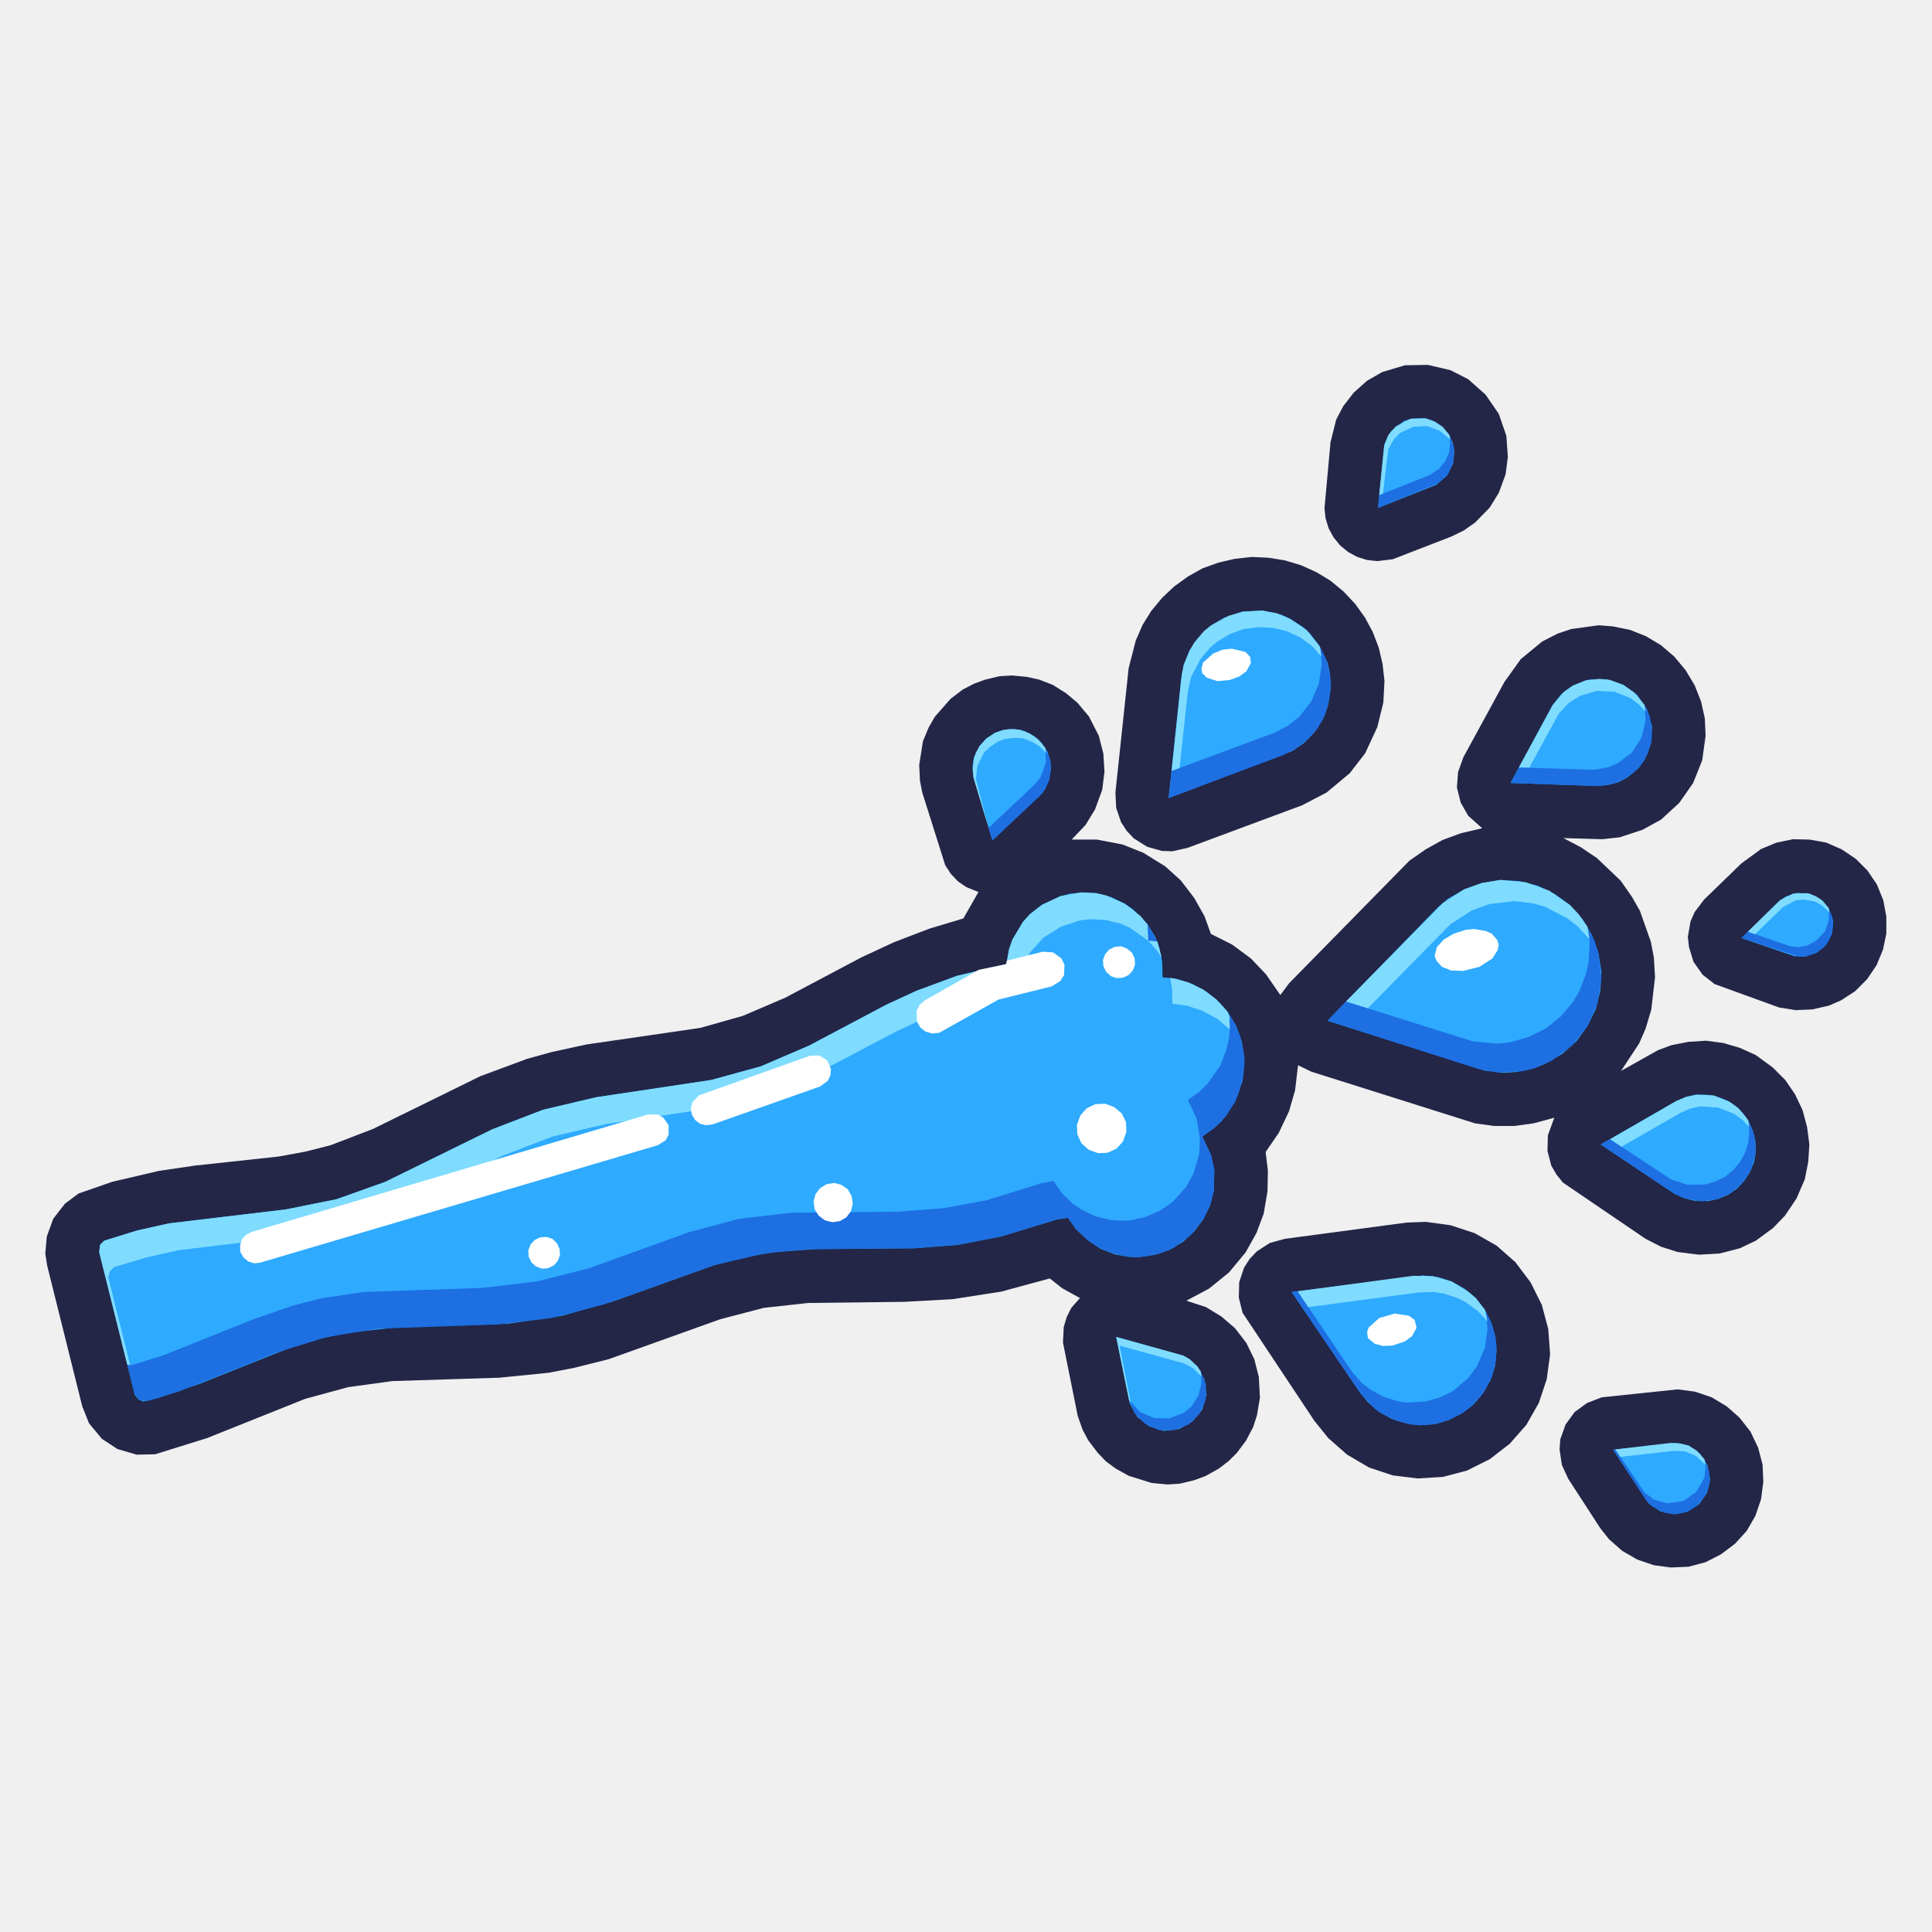
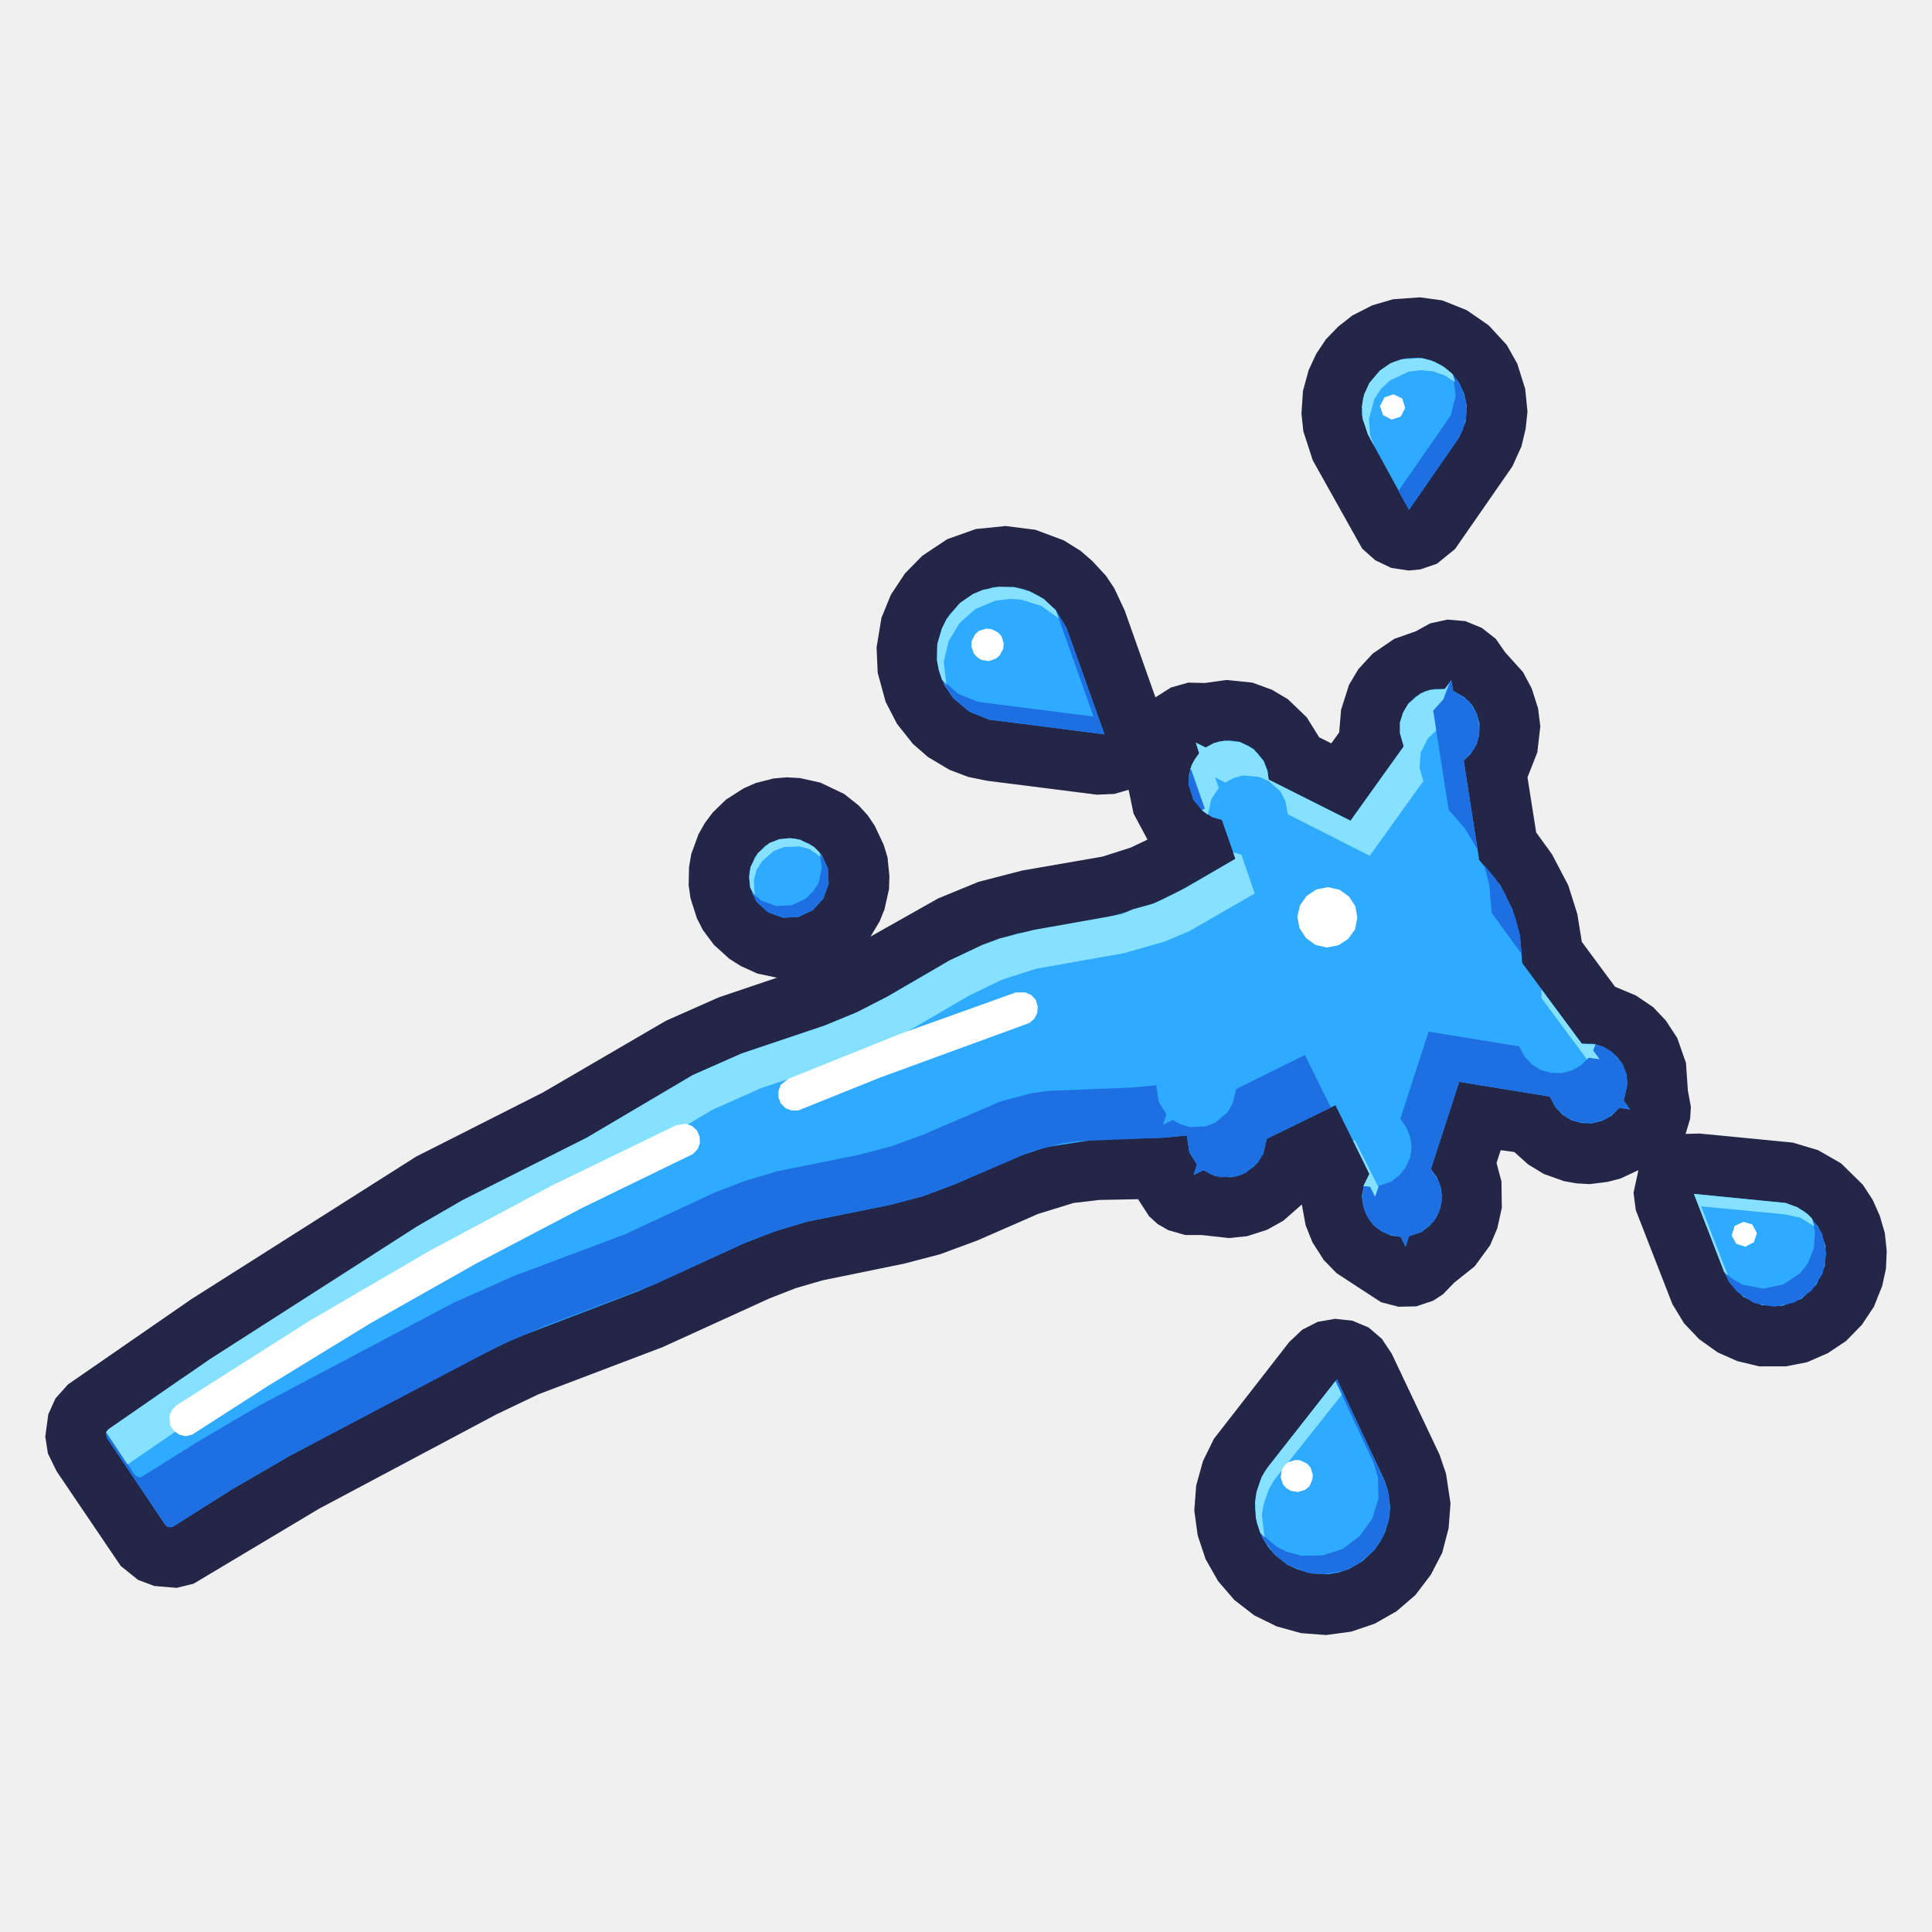
<svg xmlns="http://www.w3.org/2000/svg" viewBox="0 0 512 512">
-   <path id="outline" d="M466.7,225.0 L461.5,228.8 L451.6,238.4 L449.1,241.7 L448.0,244.2 L447.3,248.3 L447.6,251.0 L448.8,254.9 L451.2,258.3 L454.4,260.8 L471.5,267.0 L475.9,267.7 L480.3,267.5 L484.7,266.5 L487.9,265.1 L491.6,262.7 L494.8,259.5 L497.3,255.8 L499.0,251.7 L499.9,247.4 L499.9,242.9 L499.1,238.6 L497.4,234.4 L494.9,230.7 L491.8,227.6 L488.1,225.1 L484.0,223.3 L479.6,222.5 L475.2,222.4 L470.8,223.3 Z M255.3,243.4 L246.3,246.1 L236.9,249.7 L228.3,253.7 L208.1,264.4 L196.9,269.2 L185.6,272.4 L155.4,276.8 L146.2,278.8 L139.7,280.6 L127.3,285.2 L98.8,299.2 L87.6,303.5 L80.9,305.2 L73.8,306.5 L51.6,308.9 L42.1,310.3 L29.7,313.2 L20.8,316.3 L17.2,319.0 L14.1,323.0 L12.4,327.7 L12.0,332.2 L12.5,335.4 L21.8,372.7 L23.6,377.2 L27.0,381.3 L31.1,384.0 L36.2,385.5 L41.1,385.4 L54.9,381.1 L80.9,370.7 L92.3,367.6 L104.0,366.0 L132.4,365.1 L145.4,363.8 L152.1,362.5 L161.3,360.2 L190.9,349.6 L202.4,346.6 L214.2,345.3 L239.7,345.0 L252.4,344.3 L265.3,342.3 L278.2,338.8 L281.5,341.4 L286.2,344.0 L283.9,346.6 L282.7,349.0 L281.9,351.7 L281.7,355.8 L285.6,375.2 L286.9,378.9 L288.4,381.7 L290.9,385.0 L293.1,387.3 L295.7,389.2 L299.1,391.1 L305.2,393.0 L309.4,393.4 L312.6,393.2 L316.4,392.3 L319.4,391.2 L323.0,389.2 L325.6,387.2 L327.8,385.0 L330.2,381.8 L332.1,378.2 L333.1,375.1 L333.9,370.4 L333.6,364.9 L332.4,360.2 L330.3,355.9 L327.3,352.0 L323.7,348.9 L319.6,346.4 L314.4,344.7 L320.4,341.5 L325.7,337.2 L330.1,331.9 L333.0,326.7 L334.9,321.6 L335.9,315.7 L336.0,310.2 L335.4,305.3 L338.9,300.2 L341.6,294.5 L343.2,289.0 L344.0,282.3 L347.5,284.0 L390.9,297.7 L396.0,298.4 L401.2,298.4 L406.4,297.7 L411.9,296.2 L410.2,300.9 L410.1,305.0 L411.1,308.9 L412.5,311.3 L414.2,313.4 L436.1,328.3 L440.2,330.4 L444.6,331.8 L450.2,332.5 L455.7,332.2 L461.1,330.8 L465.3,328.8 L469.8,325.5 L473.0,322.2 L476.1,317.6 L478.3,312.5 L479.2,307.9 L479.5,303.3 L478.9,298.7 L477.7,294.2 L475.7,290.0 L473.1,286.2 L469.8,282.9 L465.3,279.6 L461.1,277.7 L456.7,276.4 L452.1,275.8 L447.4,276.1 L442.9,277.0 L439.4,278.3 L429.6,283.8 L434.4,276.5 L436.1,272.6 L437.6,267.6 L438.6,259.0 L438.3,253.8 L437.5,249.6 L434.6,241.4 L432.5,237.7 L429.5,233.4 L423.2,227.4 L418.9,224.5 L414.3,222.1 L424.6,222.4 L429.2,221.9 L435.3,219.9 L440.2,217.2 L445.0,212.8 L448.7,207.5 L451.1,201.5 L452.0,195.0 L451.8,190.4 L450.8,185.9 L449.1,181.6 L446.7,177.6 L443.7,174.0 L440.2,171.0 L436.2,168.6 L431.9,166.9 L427.4,166.0 L423.7,165.7 L416.4,166.7 L412.8,167.9 L408.7,170.0 L403.0,174.7 L398.7,180.7 L387.8,200.7 L386.4,204.6 L386.1,208.7 L387.1,212.7 L389.1,216.2 L392.8,219.5 L387.2,220.8 L382.3,222.6 L377.8,225.1 L373.5,228.1 L341.6,260.6 L339.3,263.7 L335.5,258.2 L331.5,254.0 L326.5,250.3 L320.9,247.5 L319.2,242.8 L316.5,238.0 L312.9,233.3 L308.8,229.6 L303.0,226.0 L297.5,223.8 L290.7,222.5 L284.0,222.5 L287.7,218.6 L290.2,214.5 L292.1,209.3 L292.7,204.5 L292.4,199.7 L291.2,195.0 L288.6,189.9 L285.5,186.2 L282.5,183.7 L279.0,181.5 L275.4,180.1 L272.2,179.4 L268.1,179.0 L264.9,179.2 L261.1,180.1 L258.1,181.2 L255.2,182.7 L251.9,185.2 L247.7,190.0 L246.1,192.8 L244.6,196.4 L243.6,202.7 L243.8,206.9 L244.4,210.0 L250.5,229.3 L252.0,231.6 L253.9,233.6 L256.1,235.1 L259.3,236.4 Z M426.4,407.9 L429.9,411.0 L433.9,413.3 L438.3,414.8 L442.8,415.4 L447.5,415.2 L452.0,414.0 L456.1,411.9 L459.8,409.1 L462.9,405.7 L465.2,401.7 L466.7,397.3 L467.3,392.7 L467.1,388.1 L465.9,383.6 L463.9,379.4 L461.0,375.7 L457.6,372.7 L453.6,370.3 L449.2,368.8 L444.6,368.2 L424.5,370.3 L420.6,371.8 L417.3,374.2 L414.9,377.5 L413.5,381.4 L413.3,384.1 L413.9,388.2 L415.6,391.9 L424.1,405.0 Z M352.0,381.1 L357.0,385.5 L362.8,388.9 L369.1,391.0 L375.7,391.8 L382.4,391.4 L388.8,389.7 L394.8,386.7 L400.1,382.6 L404.5,377.6 L407.8,371.8 L409.9,365.5 L410.8,358.9 L410.3,352.2 L408.6,345.8 L405.6,339.8 L401.6,334.5 L396.6,330.1 L390.8,326.8 L384.4,324.7 L377.8,323.8 L372.7,324.0 L340.5,328.3 L336.5,329.4 L333.1,331.6 L331.2,333.6 L329.7,335.9 L328.4,339.8 L328.3,343.9 L329.3,347.9 L348.3,376.5 Z M366.3,98.6 L362.3,100.9 L358.8,104.0 L356.0,107.6 L354.1,111.2 L352.6,117.2 L351.0,134.7 L351.3,137.4 L352.1,140.0 L353.4,142.4 L355.2,144.6 L357.3,146.3 L359.7,147.6 L362.3,148.4 L365.0,148.7 L369.1,148.2 L384.6,142.2 L387.9,140.6 L390.9,138.5 L394.8,134.5 L397.2,130.6 L399.0,125.7 L399.6,121.1 L399.2,115.5 L397.2,109.7 L393.7,104.6 L389.1,100.5 L384.4,98.1 L378.4,96.7 L372.3,96.8 Z M318.7,150.6 L314.8,152.8 L311.2,155.4 L308.0,158.4 L305.1,161.9 L302.8,165.6 L301.0,169.7 L299.1,177.1 L295.6,210.0 L295.8,214.1 L297.1,217.9 L298.6,220.2 L300.5,222.2 L304.0,224.4 L307.9,225.5 L310.7,225.6 L314.7,224.7 L345.1,213.4 L351.6,210.0 L357.7,204.9 L361.8,199.6 L365.0,192.7 L366.6,186.2 L366.9,180.5 L366.4,176.0 L365.4,171.7 L363.8,167.5 L361.7,163.6 L359.1,160.0 L356.1,156.8 L352.6,153.9 L348.8,151.6 L344.8,149.8 L340.5,148.5 L336.1,147.8 L331.7,147.6 L327.2,148.1 L322.9,149.1 Z" fill="#232647" fill-rule="evenodd" />
-   <path id="base" d="M372.0,111.6 L368.6,114.3 L366.9,117.6 L365.2,134.6 L380.6,128.5 L383.4,126.1 L385.1,122.8 L385.4,119.7 L385.0,117.3 L384.0,115.1 L381.9,112.8 L379.8,111.5 L377.4,110.8 L374.3,110.9 Z M324.4,163.7 L321.0,165.7 L317.3,169.3 L315.2,172.5 L313.7,176.2 L313.0,180.0 L309.7,211.5 L342.5,199.0 L345.7,196.8 L348.4,194.0 L350.5,190.7 L351.9,187.1 L352.7,182.0 L352.4,178.1 L351.8,175.6 L349.5,170.9 L347.1,167.8 L345.2,166.1 L341.9,164.0 L339.6,162.9 L334.5,161.8 L329.3,162.1 Z M263.7,194.2 L261.4,195.7 L259.6,197.7 L258.1,200.7 L257.7,203.4 L258.0,206.1 L263.0,222.7 L276.3,210.1 L277.9,207.1 L278.5,203.8 L278.4,201.8 L277.6,199.2 L276.1,196.9 L274.1,195.1 L271.7,193.8 L269.0,193.2 L266.3,193.4 Z M304.1,244.9 L300.3,241.0 L298.1,239.5 L294.4,237.7 L290.5,236.7 L287.7,236.5 L283.7,236.8 L281.0,237.5 L276.1,239.8 L272.9,242.3 L271.1,244.3 L268.3,249.0 L267.4,251.6 L266.7,255.5 L253.6,258.6 L242.8,262.6 L234.8,266.3 L214.4,277.1 L201.6,282.6 L188.5,286.2 L157.9,290.8 L143.9,294.1 L130.4,299.3 L102.1,313.2 L89.2,317.8 L75.8,320.5 L44.8,324.2 L36.3,326.1 L27.6,328.8 L26.5,329.9 L26.3,331.9 L35.8,369.8 L36.9,371.0 L38.0,371.4 L41.8,370.5 L52.7,366.8 L76.3,357.4 L84.1,354.9 L92.1,353.2 L105.8,351.7 L134.6,350.8 L148.9,348.7 L162.7,344.8 L189.2,335.3 L197.1,333.2 L205.2,331.8 L216.3,331.0 L242.3,330.8 L253.8,329.9 L265.2,327.7 L280.0,323.2 L283.0,322.7 L285.2,325.8 L288.2,328.6 L291.6,330.9 L295.4,332.4 L299.4,333.1 L302.1,333.1 L306.1,332.5 L310.0,331.2 L313.5,329.1 L316.5,326.3 L318.9,323.1 L320.7,319.4 L321.7,315.4 L321.8,310.0 L320.9,306.0 L318.6,301.2 L321.8,298.9 L323.9,296.9 L327.3,292.0 L329.3,286.4 L329.8,280.5 L329.1,276.1 L327.6,271.9 L325.3,268.1 L323.4,265.9 L320.0,263.0 L316.1,260.8 L311.9,259.4 L308.1,259.0 L308.0,254.9 L307.2,251.0 L306.2,248.4 Z M362.5,371.6 L365.4,374.1 L368.8,376.0 L372.6,377.2 L376.4,377.7 L380.3,377.4 L384.0,376.3 L387.5,374.5 L390.6,372.1 L393.1,369.1 L395.0,365.7 L396.2,362.0 L396.6,358.2 L396.3,354.3 L395.2,350.5 L393.5,347.1 L391.1,344.0 L388.1,341.5 L384.7,339.6 L381.0,338.4 L377.1,338.0 L342.3,342.4 L360.1,368.6 Z M299.4,372.0 L301.4,375.5 L304.6,378.0 L308.5,379.2 L312.5,378.7 L316.0,376.7 L318.6,373.6 L319.7,369.6 L319.2,365.6 L317.3,362.1 L314.1,359.5 L295.8,354.3 Z M416.8,181.7 L413.8,183.9 L411.5,186.8 L400.3,207.5 L423.4,208.3 L426.2,208.0 L428.9,207.3 L431.3,206.0 L434.2,203.6 L435.8,201.4 L437.5,197.1 L437.8,192.5 L436.5,188.0 L433.9,184.2 L430.2,181.5 L425.8,180.0 L421.1,180.1 Z M473.2,237.6 L471.4,238.9 L461.5,248.6 L475.5,253.4 L478.3,253.5 L481.4,252.5 L484.0,250.3 L485.5,247.4 L485.8,244.1 L484.7,240.9 L482.6,238.4 L479.7,236.9 L476.3,236.6 Z M388.0,235.7 L383.7,238.2 L381.1,240.4 L351.8,270.5 L393.4,283.7 L398.4,284.3 L401.7,284.1 L406.6,283.1 L409.7,281.8 L414.0,279.3 L417.8,275.9 L420.7,271.9 L422.9,267.4 L424.1,262.5 L424.4,257.5 L423.6,252.6 L421.9,247.9 L419.4,243.6 L416.0,239.8 L412.0,236.9 L407.5,234.7 L402.6,233.5 L397.6,233.2 L392.7,234.0 Z M444.2,291.8 L424.2,303.3 L443.8,316.4 L446.3,317.5 L449.0,318.2 L452.7,318.3 L455.4,317.7 L458.0,316.6 L460.3,315.0 L462.2,313.0 L463.7,310.7 L464.8,308.1 L465.3,305.4 L465.2,302.6 L464.6,299.9 L463.5,297.3 L461.9,295.0 L460.0,293.1 L457.6,291.6 L455.0,290.6 L452.3,290.1 L449.5,290.1 L446.8,290.7 Z M436.9,398.4 L440.0,400.5 L443.6,401.3 L447.2,400.6 L450.3,398.6 L452.4,395.6 L453.2,392.0 L452.5,388.3 L450.5,385.2 L447.5,383.1 L443.9,382.4 L427.5,384.2 Z" fill="#2eaaff" fill-rule="evenodd" />
-   <path id="dark" d="M343.6,198.3 L346.6,195.9 L349.2,193.0 L351.1,189.6 L352.2,185.8 L352.7,182.0 L352.4,178.1 L351.3,174.4 L349.8,171.4 L350.3,176.0 L349.5,181.2 L347.5,185.9 L344.3,190.0 L341.2,192.4 L337.7,194.2 L310.5,204.3 L309.7,211.5 L340.1,200.1 Z M277.1,209.0 L278.1,206.5 L278.5,203.8 L278.2,201.1 L277.0,198.2 L277.2,202.0 L275.8,205.9 L274.1,208.0 L262.0,219.4 L263.0,222.7 L275.4,211.1 Z M304.1,245.0 L304.3,249.3 L306.7,249.5 Z M36.9,371.0 L39.1,371.3 L47.3,368.8 L73.7,358.3 L86.7,354.3 L100.3,352.1 L131.7,351.0 L146.1,349.3 L160.0,345.7 L189.2,335.3 L202.5,332.2 L213.4,331.1 L242.2,330.8 L253.8,329.9 L265.2,327.7 L280.0,323.2 L283.0,322.7 L285.2,325.8 L288.2,328.6 L290.4,330.2 L294.1,331.9 L298.0,332.9 L300.7,333.2 L303.5,333.0 L307.4,332.2 L311.2,330.6 L315.6,327.3 L318.9,323.1 L320.7,319.4 L321.7,315.4 L321.8,310.0 L320.9,306.0 L318.6,301.2 L321.8,298.9 L324.9,295.8 L327.3,292.0 L328.4,289.3 L329.5,285.0 L329.8,282.0 L329.6,279.1 L328.7,274.7 L327.6,271.9 L325.7,268.6 L325.9,272.4 L325.7,275.3 L325.0,278.2 L323.4,282.4 L320.0,287.2 L317.9,289.3 L314.8,291.5 L317.1,296.4 L318.0,301.7 L317.8,305.8 L316.3,311.0 L314.3,314.6 L310.7,318.6 L307.3,320.9 L303.6,322.5 L299.6,323.4 L296.9,323.5 L294.2,323.3 L290.2,322.3 L286.5,320.5 L284.3,319.0 L281.4,316.2 L279.2,313.0 L276.2,313.5 L261.4,318.1 L249.9,320.2 L238.3,321.1 L209.6,321.4 L195.9,323.0 L182.7,326.5 L156.1,336.1 L142.3,339.6 L127.9,341.3 L96.4,342.4 L85.5,344.0 L77.6,346.0 L67.2,349.6 L43.5,359.1 L35.2,361.7 L33.7,361.6 L35.6,369.3 Z M364.4,373.4 L366.5,374.8 L370.1,376.5 L373.8,377.5 L376.4,377.7 L380.3,377.4 L384.0,376.3 L387.5,374.5 L389.6,373.0 L392.3,370.2 L393.8,368.0 L395.5,364.5 L396.4,360.8 L396.6,356.9 L396.3,354.3 L395.2,350.5 L393.8,347.6 L394.2,352.2 L393.5,357.3 L391.4,362.1 L389.1,365.2 L385.1,368.6 L381.7,370.3 L377.9,371.4 L372.7,371.7 L370.2,371.3 L366.5,370.1 L363.1,368.2 L361.0,366.6 L358.4,363.7 L343.9,342.2 L342.3,342.4 L360.8,369.6 Z M300.6,374.4 L303.4,377.3 L307.1,379.0 L311.2,379.0 L315.0,377.5 L317.9,374.7 L319.5,371.0 L319.6,366.9 L318.2,363.4 L318.4,366.5 L317.6,369.8 L315.8,372.7 L313.7,374.4 L309.9,375.9 L305.9,375.8 L302.1,374.2 L299.2,371.0 Z M381.1,128.1 L383.8,125.6 L385.2,122.2 L385.3,118.5 L384.1,115.3 L384.3,117.5 L384.0,120.0 L383.0,122.2 L381.4,124.2 L378.9,125.9 L365.5,131.2 L365.2,134.6 Z M427.1,207.8 L429.7,206.9 L432.8,204.9 L434.8,202.9 L436.7,199.7 L437.7,196.2 L437.8,193.4 L437.2,189.8 L435.8,186.8 L436.1,191.0 L435.0,195.5 L432.5,199.4 L428.8,202.2 L426.3,203.3 L422.6,204.0 L402.5,203.4 L400.3,207.5 L423.4,208.3 Z M476.6,253.5 L478.8,253.4 L481.4,252.5 L483.2,251.2 L484.6,249.4 L485.5,247.4 L485.8,245.2 L485.6,243.0 L484.6,240.6 L484.7,243.7 L483.6,246.9 L481.3,249.3 L478.9,250.6 L476.7,251.0 L474.5,250.8 L463.2,246.9 L461.5,248.6 Z M396.7,284.2 L403.4,283.9 L406.6,283.1 L411.2,281.1 L416.6,277.1 L420.7,271.9 L423.4,265.8 L424.4,259.2 L423.6,252.6 L422.6,249.4 L420.7,245.6 L421.3,249.9 L421.0,254.9 L420.3,258.1 L418.5,262.8 L416.8,265.6 L413.5,269.5 L409.6,272.6 L405.1,274.8 L400.3,276.2 L397.0,276.6 L390.4,276.0 L356.7,265.4 L351.8,270.5 L391.8,283.3 Z M446.3,317.5 L450.9,318.4 L455.4,317.7 L458.8,316.1 L462.2,313.0 L464.1,309.9 L465.3,305.4 L464.9,300.8 L463.3,296.9 L463.6,300.2 L463.3,302.9 L462.4,305.6 L461.1,308.0 L459.3,310.1 L457.1,311.9 L454.6,313.1 L451.9,313.9 L447.3,314.0 L442.9,312.6 L426.7,301.9 L424.2,303.3 L443.8,316.4 Z M437.8,399.2 L441.1,400.9 L444.2,401.3 L447.2,400.6 L449.8,399.0 L452.1,396.1 L453.1,393.2 L453.0,390.1 L451.8,386.9 L452.0,389.1 L451.7,391.6 L449.6,395.3 L446.1,397.8 L441.8,398.4 L438.3,397.4 L435.8,395.5 L428.1,384.1 L427.5,384.2 L436.1,397.4 Z" fill="#1d6fe2" fill-rule="evenodd" />
-   <path id="light" d="M321.0,165.7 L319.0,167.3 L316.5,170.3 L315.2,172.5 L313.7,176.2 L313.2,178.7 L310.5,204.3 L312.6,203.5 L314.8,183.1 L315.7,179.3 L318.1,174.7 L320.6,171.7 L322.6,170.0 L326.0,168.0 L329.6,166.7 L333.5,166.2 L337.4,166.4 L341.1,167.3 L344.7,169.0 L347.8,171.3 L350.2,174.0 L349.8,171.4 L346.2,166.9 L341.9,164.0 L338.3,162.5 L334.5,161.8 L329.3,162.1 L325.6,163.2 Z M261.4,195.7 L259.6,197.7 L258.6,199.5 L258.0,201.4 L257.8,204.1 L258.0,206.1 L262.0,219.4 L258.6,206.4 L259.0,203.0 L260.8,199.4 L262.3,198.0 L264.5,196.5 L266.5,195.8 L269.2,195.5 L271.2,195.7 L273.7,196.7 L275.5,197.8 L277.3,199.6 L277.0,198.2 L275.1,195.9 L272.9,194.4 L270.4,193.4 L267.6,193.2 L265.6,193.5 L263.7,194.2 Z M325.3,268.1 L322.3,264.8 L318.8,262.2 L314.8,260.3 L310.1,259.1 L310.6,262.0 L310.7,266.0 L314.5,266.5 L318.7,267.9 L322.6,270.0 L325.9,272.8 L325.8,269.4 Z M302.3,242.8 L298.1,239.5 L293.1,237.3 L290.5,236.7 L286.4,236.5 L281.0,237.5 L276.1,239.8 L272.9,242.3 L271.1,244.3 L268.3,249.0 L267.4,251.6 L266.7,255.5 L253.6,258.6 L242.8,262.6 L234.8,266.3 L214.4,277.1 L201.6,282.6 L188.5,286.2 L157.9,290.8 L143.9,294.1 L130.4,299.3 L102.1,313.2 L89.2,317.8 L75.8,320.5 L44.8,324.2 L36.3,326.1 L27.6,328.8 L26.5,329.9 L26.3,331.9 L33.7,361.6 L34.5,361.8 L28.7,338.5 L29.1,337.0 L30.2,335.8 L38.9,333.2 L47.4,331.3 L78.3,327.6 L91.8,324.9 L104.7,320.3 L132.9,306.4 L146.4,301.2 L160.5,297.9 L191.1,293.3 L204.2,289.7 L216.9,284.2 L237.4,273.4 L245.3,269.7 L256.2,265.7 L269.2,262.5 L270.4,257.3 L272.9,252.5 L276.5,248.5 L281.1,245.6 L286.2,243.9 L289.0,243.6 L293.0,243.8 L297.0,244.8 L299.5,245.9 L304.3,249.3 L304.1,245.0 Z M304.3,249.3 L306.7,252.0 L307.9,253.9 L306.7,249.5 Z M382.6,342.8 L386.3,344.0 L388.6,345.2 L391.7,347.5 L394.2,350.2 L393.5,347.1 L391.1,344.0 L389.1,342.3 L384.7,339.6 L379.7,338.2 L374.5,338.1 L343.9,342.2 L346.7,346.4 L376.1,342.5 L380.0,342.4 Z M296.7,356.6 L313.7,361.3 L316.1,362.5 L318.4,364.8 L318.2,363.4 L317.3,362.1 L315.3,360.2 L313.5,359.2 L295.8,354.3 L299.2,371.0 L299.7,371.8 Z M369.9,113.0 L367.9,115.3 L366.8,118.2 L365.5,131.2 L366.5,130.8 L367.9,119.1 L369.4,116.4 L371.1,114.7 L374.5,113.1 L378.2,112.9 L381.6,114.2 L384.3,116.5 L384.1,115.3 L382.4,113.2 L380.3,111.8 L378.0,110.9 L373.7,111.0 Z M414.5,183.3 L411.5,186.8 L402.5,203.4 L405.3,203.4 L413.1,189.1 L415.6,186.4 L418.7,184.4 L423.2,183.1 L427.8,183.3 L432.1,185.0 L434.3,186.7 L436.1,188.6 L435.8,186.8 L433.2,183.6 L430.2,181.5 L426.7,180.2 L423.9,179.9 L420.2,180.3 L416.8,181.7 Z M471.8,238.5 L463.2,246.9 L465.1,247.6 L472.5,240.4 L475.9,238.6 L478.1,238.4 L480.9,238.9 L482.8,239.9 L484.8,241.8 L484.6,240.6 L483.0,238.7 L481.2,237.5 L479.1,236.7 L475.2,236.8 Z M382.4,239.3 L356.7,265.4 L362.5,267.2 L384.4,244.9 L390.0,241.3 L394.7,239.6 L401.3,238.8 L406.3,239.4 L409.5,240.3 L415.4,243.4 L418.1,245.5 L421.2,248.9 L420.7,245.6 L418.3,242.2 L416.0,239.8 L410.5,236.0 L404.3,233.8 L397.6,233.2 L392.7,234.0 L388.0,235.7 Z M445.4,294.9 L447.9,293.8 L450.6,293.2 L455.3,293.5 L459.6,295.2 L461.8,296.8 L463.5,298.7 L463.3,296.9 L462.5,295.8 L460.7,293.7 L458.4,292.0 L454.1,290.3 L449.5,290.1 L446.8,290.7 L444.2,291.8 L426.7,301.9 L429.7,303.9 Z M446.5,384.6 L449.4,385.8 L452.0,388.2 L451.7,386.7 L449.6,384.4 L447.5,383.1 L445.1,382.5 L442.7,382.4 L428.1,384.1 L429.4,386.1 L443.4,384.5 Z" fill="#7fdcff" fill-rule="evenodd" />
-   <path id="shine" d="M330.1,172.8 L326.5,171.9 L323.9,172.2 L321.5,173.2 L318.8,175.6 L318.4,177.3 L318.6,178.4 L319.8,179.6 L322.6,180.5 L325.9,180.2 L328.4,179.3 L330.3,177.9 L331.5,175.7 L331.3,174.1 Z M281.0,260.0 L282.0,258.4 L282.1,255.7 L281.3,254.0 L279.1,252.4 L276.4,252.2 L266.8,254.6 L266.7,255.5 L259.4,257.0 L245.1,265.1 L243.7,266.3 L242.9,267.9 L243.0,270.7 L243.9,272.3 L245.3,273.4 L247.1,273.9 L248.9,273.7 L264.6,264.9 L278.7,261.4 Z M300.0,252.5 L298.7,251.4 L297.2,250.8 L295.5,250.9 L294.0,251.6 L292.9,252.8 L292.3,254.4 L292.4,256.0 L293.1,257.5 L294.4,258.7 L295.9,259.2 L297.6,259.1 L299.1,258.4 L300.2,257.2 L300.8,255.6 L300.7,254.0 Z M220.1,284.9 L220.2,283.3 L219.2,281.0 L217.1,279.7 L214.6,279.8 L185.2,290.3 L183.5,292.1 L183.1,293.7 L183.3,295.3 L184.2,296.8 L185.5,297.8 L187.1,298.2 L188.8,298.0 L217.4,287.9 L219.4,286.4 Z M177.2,300.7 L177.2,298.2 L175.8,296.2 L174.4,295.4 L171.9,295.3 L66.6,326.5 L65.1,327.3 L64.1,328.5 L63.6,330.1 L63.7,331.8 L64.5,333.2 L65.8,334.3 L67.4,334.8 L69.0,334.6 L174.3,303.5 L176.4,302.2 Z M395.3,247.4 L393.7,246.7 L390.7,246.2 L388.5,246.4 L385.3,247.4 L382.6,249.0 L380.8,251.0 L380.2,253.2 L380.6,254.5 L382.1,256.2 L384.6,257.2 L387.8,257.3 L392.1,256.2 L395.5,254.0 L396.9,251.8 L397.2,250.4 L396.8,249.1 Z M147.6,329.5 L146.4,328.3 L144.8,327.8 L143.2,327.9 L141.7,328.6 L140.6,329.8 L140.0,331.4 L140.1,333.0 L140.8,334.5 L142.0,335.6 L143.6,336.2 L145.2,336.1 L146.7,335.4 L147.8,334.2 L148.4,332.6 L148.3,331.0 Z M297.3,295.1 L295.3,293.4 L292.9,292.5 L290.3,292.6 L288.0,293.7 L286.3,295.6 L285.4,298.1 L285.5,300.6 L286.6,303.0 L288.5,304.7 L291.0,305.6 L293.5,305.5 L295.9,304.4 L297.6,302.5 L298.5,300.0 L298.4,297.4 Z M224.7,315.2 L223.0,314.0 L221.1,313.5 L219.1,313.8 L217.3,314.9 L216.1,316.5 L215.6,318.5 L215.9,320.5 L217.0,322.2 L218.6,323.4 L220.6,323.9 L222.6,323.6 L224.3,322.6 L225.5,321.0 L226.0,319.0 L225.7,317.0 Z M373.4,348.7 L369.6,348.1 L365.5,349.3 L362.7,351.8 L362.3,353.0 L362.5,354.6 L364.3,356.1 L366.5,356.7 L369.0,356.6 L372.3,355.5 L374.2,354.1 L375.4,351.9 L374.9,349.8 Z" fill="#ffffff" fill-rule="evenodd" />
+   <path id="water_spray_tilted-outline" d="M205.9,259.1 L190.5,264.3 L176.5,270.5 L143.9,289.5 L110.3,306.5 L50.7,344.3 L18.0,366.9 L14.7,370.6 L12.8,374.8 L12.0,380.7 L12.7,385.2 L15.0,389.9 L32.0,415.0 L36.6,418.7 L40.9,420.3 L46.8,420.8 L51.3,419.7 L84.6,399.8 L131.6,374.8 L142.7,369.5 L175.6,357.0 L203.9,344.1 L210.8,341.4 L218.0,339.3 L239.5,334.9 L249.1,332.4 L259.1,328.7 L275.1,321.7 L284.5,318.8 L291.3,318.0 L301.6,317.8 L304.5,322.3 L306.8,324.4 L309.6,326.0 L314.1,327.3 L318.5,327.3 L325.7,328.1 L330.5,327.6 L335.8,325.9 L340.1,323.5 L345.0,319.2 L346.0,324.7 L347.8,329.2 L350.8,333.9 L354.2,337.4 L366.0,345.1 L370.6,346.3 L375.3,346.2 L379.8,344.7 L382.4,343.0 L385.4,339.9 L390.8,335.6 L394.9,330.0 L396.8,325.5 L398.0,320.1 L397.9,313.1 L396.6,308.2 L397.7,304.8 L401.3,305.3 L405.0,308.6 L409.1,311.1 L414.4,313.0 L417.8,313.6 L421.3,313.8 L426.1,313.2 L429.5,312.3 L434.2,310.1 L432.9,316.1 L433.5,320.7 L443.2,345.6 L446.3,350.7 L450.3,354.9 L455.2,358.4 L460.4,360.7 L466.2,362.1 L473.3,362.1 L478.9,361.0 L484.4,358.6 L489.2,355.4 L493.4,351.1 L496.6,346.3 L498.8,340.8 L499.8,336.2 L500.0,331.5 L499.5,326.8 L498.2,322.3 L496.3,318.0 L493.7,314.0 L487.9,308.3 L481.8,304.8 L475.1,302.8 L450.4,300.4 L446.7,300.5 L447.9,296.5 L448.1,293.3 L447.3,289.0 L446.8,281.7 L444.5,275.1 L441.5,270.5 L438.1,266.9 L433.5,263.8 L428.0,261.5 L419.2,249.6 L418.0,242.2 L415.6,234.6 L411.3,226.4 L407.1,220.6 L404.8,206.0 L407.4,199.4 L408.2,192.5 L407.6,187.7 L405.9,182.4 L403.6,178.1 L398.9,172.9 L396.4,169.3 L392.7,166.4 L388.3,164.6 L383.6,164.2 L379.0,165.2 L375.2,167.3 L369.5,169.3 L363.8,173.2 L360.0,177.3 L357.5,181.5 L355.4,188.1 L354.9,194.1 L352.8,197.0 L349.6,195.4 L346.3,190.1 L341.3,185.3 L337.1,182.8 L331.9,180.9 L325.0,180.2 L319.3,181.0 L314.9,180.9 L310.3,182.2 L306.2,184.8 L298.1,161.9 L295.3,155.9 L293.1,152.6 L289.5,148.7 L286.4,146.0 L281.9,143.2 L274.4,140.4 L266.5,139.4 L258.6,140.2 L251.0,142.9 L244.4,147.3 L239.8,152.0 L236.1,157.6 L233.6,163.7 L232.3,171.6 L232.6,178.3 L234.7,186.0 L237.7,191.8 L241.9,197.1 L245.9,200.6 L251.6,204.0 L256.6,205.9 L261.5,206.9 L290.7,210.6 L295.3,210.4 L299.1,209.3 L300.4,215.6 L304.1,222.5 L299.7,224.6 L292.2,227.0 L270.9,230.7 L259.3,233.7 L248.6,238.1 L230.7,248.2 L233.1,244.2 L234.4,241.0 L235.6,235.6 L235.7,232.1 L235.2,227.2 L234.2,223.9 L231.8,218.8 L229.9,216.0 L227.5,213.4 L223.7,210.4 L217.4,207.4 L212.0,206.2 L208.5,206.0 L205.0,206.3 L200.3,207.5 L197.1,208.9 L192.4,211.9 L188.9,215.3 L186.8,218.1 L185.1,221.1 L183.2,226.3 L182.6,229.8 L182.5,234.6 L183.0,238.1 L184.7,243.4 L186.3,246.5 L189.2,250.4 L193.3,254.1 L196.3,256.0 L200.7,258.0 Z M363.7,80.9 L358.4,83.6 L354.7,86.5 L351.4,89.9 L348.8,93.8 L346.8,98.1 L345.3,103.6 L344.9,109.6 L345.4,114.3 L347.9,122.0 L361.0,145.4 L364.5,148.5 L368.7,150.5 L373.3,151.2 L376.4,150.9 L380.8,149.4 L385.6,145.5 L400.8,123.6 L403.2,118.3 L404.3,113.7 L404.8,109.1 L404.2,103.1 L402.1,96.4 L399.3,91.4 L394.5,86.2 L388.7,82.2 L382.2,79.6 L376.3,78.8 L369.2,79.3 Z M321.7,381.3 L318.8,387.2 L317.0,393.7 L316.5,400.3 L317.4,406.9 L319.5,413.2 L322.8,419.0 L327.1,424.0 L332.4,428.1 L338.3,431.0 L344.8,432.8 L351.4,433.3 L358.1,432.4 L364.3,430.3 L370.1,427.0 L375.1,422.7 L379.2,417.3 L382.2,411.5 L383.9,405.0 L384.4,398.4 L383.2,390.5 L381.5,385.5 L368.8,358.7 L366.2,354.8 L362.7,351.8 L358.4,350.0 L353.8,349.5 L349.2,350.3 L345.1,352.4 L341.7,355.6 Z" fill="#232647" fill-rule="evenodd" />
+   <path id="water_spray_tilted-base" d="M369.4,95.9 L365.7,98.2 L362.9,101.5 L361.2,105.6 L360.9,109.9 L362.5,115.1 L373.4,135.1 L386.7,115.9 L388.4,111.8 L388.7,107.5 L388.0,104.3 L386.6,101.3 L384.6,98.8 L382.0,96.8 L379.0,95.4 L375.8,94.8 L372.5,95.0 Z M257.9,157.4 L254.4,159.8 L251.6,162.9 L249.6,166.6 L248.4,170.7 L248.3,174.9 L248.8,177.6 L250.3,181.6 L252.6,185.0 L256.9,188.6 L262.1,190.7 L292.7,194.6 L282.6,166.3 L279.7,161.6 L275.4,158.0 L271.5,156.2 L268.8,155.6 L263.2,155.6 Z M217.6,226.3 L214.5,223.6 L210.6,222.2 L206.5,222.4 L202.8,224.1 L200.0,227.2 L198.6,231.1 L198.8,235.2 L200.5,239.0 L203.6,241.8 L207.5,243.2 L211.6,243.0 L215.4,241.2 L218.2,238.1 L219.6,234.2 L219.4,230.1 Z M331.0,197.7 L328.5,196.6 L325.8,196.2 L323.0,196.5 L319.5,198.1 L316.9,196.8 L317.8,199.6 L315.8,202.6 L315.1,205.3 L315.0,208.0 L316.3,212.0 L319.0,215.1 L321.3,216.6 L323.8,217.3 L327.4,227.6 L310.2,237.5 L303.5,240.3 L292.7,243.3 L269.5,247.4 L260.4,250.4 L251.7,254.5 L235.2,264.1 L227.0,268.3 L218.5,271.8 L196.5,279.2 L183.6,284.9 L155.5,301.5 L122.5,318.1 L110.4,325.1 L47.9,365.5 L28.7,378.8 L28.1,379.8 L28.3,381.0 L43.8,404.1 L44.4,404.6 L45.6,404.7 L61.3,394.8 L76.8,385.8 L124.3,360.6 L136.2,354.8 L169.4,342.1 L197.6,329.3 L205.7,326.2 L214.1,323.7 L235.9,319.3 L244.6,317.0 L253.0,313.8 L269.1,306.7 L277.3,304.0 L290.2,302.0 L308.4,301.5 L314.5,300.9 L315.2,305.4 L317.2,308.6 L316.3,311.4 L318.9,310.1 L322.1,311.7 L326.3,312.0 L329.0,311.3 L332.4,309.1 L334.8,305.7 L335.7,301.8 L353.9,292.9 L362.9,311.1 L361.4,314.3 L360.9,317.0 L361.3,319.8 L362.3,322.3 L363.9,324.6 L366.1,326.3 L368.6,327.4 L371.2,327.8 L372.5,330.4 L373.4,327.6 L376.7,326.5 L378.9,324.8 L380.6,322.7 L381.7,320.1 L382.2,317.4 L381.8,314.6 L380.8,312.0 L379.2,309.8 L386.7,286.7 L410.7,290.6 L412.2,293.4 L414.1,295.4 L416.5,296.9 L419.1,297.6 L421.9,297.7 L424.6,297.0 L427.0,295.7 L429.1,293.6 L432.0,294.0 L430.3,291.7 L431.3,287.3 L431.0,284.6 L430.0,282.0 L428.3,279.8 L424.9,277.4 L422.3,276.6 L419.2,276.6 L403.4,255.2 L402.8,247.9 L400.8,241.0 L397.6,234.6 L392.0,227.9 L387.9,201.6 L389.8,199.7 L391.3,197.3 L392.0,194.7 L392.1,191.9 L391.4,189.2 L390.1,186.8 L388.1,184.8 L385.1,183.1 L384.6,180.2 L382.9,182.6 L380.3,182.6 L377.6,183.2 L375.2,184.6 L373.2,186.5 L371.8,188.9 L371.0,191.5 L371.0,194.3 L372.0,197.8 L357.9,217.5 L336.2,206.6 L335.9,204.3 L334.9,201.7 L333.2,199.5 Z M458.2,339.7 L462.0,343.7 L466.9,345.9 L472.3,346.1 L477.4,344.2 L481.4,340.4 L483.6,335.5 L483.8,330.1 L481.8,325.0 L478.1,321.0 L473.2,318.8 L448.9,316.4 Z M335.1,390.1 L333.9,392.6 L332.8,396.7 L332.6,399.5 L333.1,403.7 L334.6,407.6 L336.1,410.0 L337.9,412.1 L341.2,414.7 L343.8,415.9 L347.8,417.0 L352.0,417.2 L354.8,416.7 L357.5,415.8 L361.1,413.7 L364.2,410.8 L365.8,408.5 L367.1,406.0 L368.2,402.0 L368.4,399.2 L367.8,395.0 L366.9,392.3 L354.3,365.5 Z" fill="#2eaaff" fill-rule="evenodd" />
+   <path id="water_spray_tilted-dark" d="M387.7,113.9 L388.7,109.7 L388.5,106.4 L387.2,102.3 L385.0,99.2 L385.8,104.9 L384.4,110.2 L370.6,130.1 L373.4,135.1 L386.1,116.8 Z M252.6,185.0 L256.9,188.6 L262.1,190.7 L292.7,194.6 L282.6,166.3 L279.8,161.7 L289.8,189.9 L259.2,186.0 L254.0,183.9 L249.6,180.1 Z M217.1,225.8 L217.8,229.8 L217.0,233.9 L215.5,236.2 L213.5,238.2 L209.8,239.9 L205.7,240.1 L201.8,238.7 L199.2,236.5 L200.5,239.0 L203.6,241.8 L207.5,243.2 L211.6,243.0 L215.4,241.2 L218.2,238.1 L219.6,234.2 L219.4,230.1 Z M316.3,212.0 L318.5,214.7 L319.3,214.3 L315.7,204.0 L315.4,203.9 L315.0,208.0 Z M391.7,196.0 L392.1,193.3 L391.4,189.2 L389.2,185.7 L385.1,183.1 L384.6,180.2 L382.5,185.3 L379.8,188.3 L383.9,214.6 L388.1,219.4 L391.5,225.0 L387.9,201.6 L390.6,198.6 Z M401.6,243.2 L398.8,236.7 L396.2,232.7 L393.3,229.2 L394.7,234.6 L395.3,241.9 L403.3,252.9 L402.8,247.9 Z M43.8,404.1 L44.8,404.8 L46.0,404.5 L61.3,394.8 L76.8,385.8 L132.2,356.7 L144.4,351.4 L173.5,340.4 L197.6,329.3 L205.7,326.2 L214.1,323.7 L235.9,319.3 L244.6,317.0 L253.0,313.9 L273.2,305.2 L281.5,303.0 L285.8,302.4 L308.4,301.5 L314.5,300.9 L315.2,305.4 L317.2,308.6 L316.3,311.4 L318.9,310.1 L320.8,311.2 L323.5,312.0 L327.6,311.8 L330.2,310.8 L333.4,308.1 L334.8,305.7 L335.7,301.8 L352.7,293.5 L345.8,279.6 L327.6,288.6 L326.7,292.4 L325.3,294.8 L322.1,297.5 L319.5,298.5 L315.4,298.7 L312.7,297.9 L310.8,296.8 L308.2,298.1 L309.1,295.3 L307.1,292.1 L306.4,287.6 L300.3,288.2 L277.7,289.1 L273.4,289.7 L265.1,291.9 L244.9,300.6 L236.5,303.7 L227.8,306.0 L206.0,310.4 L197.6,312.9 L189.5,316.0 L165.4,327.2 L136.3,338.1 L120.1,345.3 L68.7,372.5 L53.2,381.6 L37.5,391.4 L36.7,391.5 L35.7,390.8 L28.1,379.5 L28.3,381.0 Z M361.7,321.1 L363.0,323.5 L364.9,325.5 L367.3,326.9 L371.2,327.8 L372.5,330.4 L373.4,327.6 L376.7,326.5 L379.9,323.8 L381.3,321.4 L382.2,317.4 L381.4,313.3 L379.2,309.8 L386.7,286.7 L410.7,290.6 L412.2,293.4 L415.2,296.2 L417.8,297.3 L421.9,297.7 L425.9,296.4 L429.1,293.6 L432.0,294.0 L430.3,291.7 L431.3,287.3 L431.0,284.6 L430.0,282.0 L427.3,278.8 L424.9,277.4 L422.8,276.8 L422.2,278.4 L423.9,280.7 L421.0,280.3 L418.9,282.4 L416.5,283.7 L413.8,284.4 L411.0,284.3 L408.4,283.6 L406.0,282.1 L404.1,280.1 L402.6,277.3 L378.6,273.4 L371.1,296.5 L372.7,298.8 L373.7,301.3 L374.1,304.1 L373.7,306.8 L372.5,309.4 L370.8,311.5 L368.6,313.2 L365.3,314.3 L364.4,317.1 L363.1,314.5 L361.3,314.3 L361.0,318.4 Z M460.3,342.3 L464.8,345.3 L470.2,346.3 L475.5,345.2 L480.0,342.1 L483.0,337.6 L484.0,332.2 L482.9,326.9 L480.2,322.9 L481.0,326.4 L480.7,330.7 L479.1,334.8 L477.1,337.4 L472.6,340.4 L467.3,341.5 L461.9,340.5 L459.1,338.9 L456.9,337.1 L458.2,339.7 Z M365.2,391.6 L365.3,397.2 L363.6,402.6 L360.3,407.1 L355.8,410.5 L350.5,412.2 L344.9,412.3 L340.9,411.2 L338.3,409.9 L333.9,406.1 L334.6,407.6 L337.9,412.1 L341.2,414.7 L346.4,416.8 L350.6,417.2 L356.1,416.3 L359.9,414.5 L364.2,410.8 L366.5,407.3 L367.9,403.4 L368.3,400.6 L368.1,396.4 L367.4,393.6 L354.3,365.5 L353.9,366.0 L364.0,387.6 Z" fill="#1d6fe2" fill-rule="evenodd" />
+   <path id="water_spray_tilted-light" d="M254.4,159.8 L250.8,164.1 L249.6,166.6 L248.4,170.7 L248.3,174.9 L248.8,177.6 L249.6,180.1 L250.8,181.4 L250.1,175.4 L251.4,169.9 L254.3,165.1 L258.5,161.4 L263.7,159.2 L267.8,158.7 L270.6,158.9 L276.0,160.6 L280.6,163.9 L279.8,161.7 L276.6,158.7 L272.9,156.7 L268.8,155.6 L264.6,155.5 L260.5,156.3 L257.9,157.4 Z M212.0,222.5 L209.3,222.1 L206.5,222.4 L203.9,223.4 L200.8,226.1 L198.9,229.7 L198.5,232.5 L198.8,235.2 L200.0,237.3 L199.8,233.2 L200.5,230.5 L202.0,228.2 L205.1,225.5 L207.7,224.5 L211.8,224.3 L214.5,225.0 L217.5,227.1 L217.1,225.8 L215.7,224.4 Z M314.4,235.2 L305.9,239.4 L300.1,241.0 L297.2,242.3 L274.1,246.4 L264.9,248.7 L260.4,250.4 L251.7,254.5 L235.2,264.1 L227.0,268.3 L218.5,271.8 L196.5,279.2 L183.6,284.9 L155.5,301.5 L122.5,318.1 L110.4,325.1 L55.6,360.2 L28.7,378.8 L28.1,379.5 L33.8,388.1 L64.7,366.9 L119.5,332.0 L131.8,325.2 L160.7,310.8 L188.8,294.1 L201.6,288.4 L223.7,281.0 L232.2,277.6 L240.4,273.4 L256.9,263.8 L265.6,259.6 L274.7,256.7 L297.9,252.6 L308.7,249.5 L315.3,246.7 L332.5,236.8 L329.0,226.5 L326.8,225.9 L327.4,227.6 Z M333.0,395.3 L332.6,398.1 L332.8,402.3 L333.9,406.1 L335.1,407.4 L334.4,401.4 L334.9,398.6 L336.3,394.6 L337.7,392.2 L355.6,369.6 L353.9,366.0 L335.9,388.9 L334.4,391.3 Z M365.7,98.2 L362.9,101.5 L361.5,104.5 L360.9,107.7 L361.1,111.0 L362.5,115.1 L370.6,130.1 L364.3,118.4 L363.1,115.4 L362.8,111.0 L364.2,105.8 L366.0,103.0 L368.4,100.8 L373.3,98.5 L376.5,98.1 L379.8,98.4 L382.9,99.5 L385.6,101.3 L385.0,99.2 L382.9,97.4 L380.0,95.8 L376.9,94.9 L371.4,95.2 L368.4,96.3 Z M324.4,196.3 L321.7,196.9 L319.5,198.1 L316.9,196.8 L317.8,199.6 L316.5,201.4 L315.4,203.9 L315.7,204.0 L319.3,214.3 L318.5,214.7 L319.0,215.1 L320.1,215.9 L321.0,211.8 L323.0,208.8 L322.0,206.0 L324.7,207.4 L326.9,206.2 L329.5,205.5 L333.7,205.9 L336.2,207.0 L339.3,209.7 L340.6,212.2 L341.3,215.8 L363.0,226.8 L377.2,207.0 L376.2,203.5 L376.5,199.4 L378.4,195.7 L380.6,193.6 L379.8,188.3 L382.5,185.3 L384.0,181.1 L382.9,182.6 L379.0,182.8 L376.4,183.8 L373.2,186.5 L371.8,188.9 L371.0,191.5 L371.0,194.3 L372.0,197.8 L357.9,217.5 L336.2,206.6 L335.9,204.3 L334.9,201.7 L332.2,198.5 L328.5,196.6 Z M422.8,276.8 L419.2,276.6 L408.5,262.2 L408.5,264.5 L420.6,280.8 L421.0,280.3 L423.9,280.7 L422.2,278.4 Z M359.0,302.1 L358.6,302.3 L362.9,311.1 L361.3,314.3 L363.1,314.5 L364.4,317.1 L365.3,314.6 Z M472.9,321.8 L477.1,322.7 L480.8,325.0 L480.2,322.9 L479.0,321.7 L476.3,319.9 L473.2,318.8 L448.9,316.4 L456.9,337.1 L457.9,338.0 L450.8,319.7 Z" fill="#86e0ff" fill-rule="evenodd" />
+   <path id="water_spray_tilted-shine" d="M371.6,105.6 L369.3,104.5 L366.9,105.3 L365.7,107.6 L366.5,110.0 L368.8,111.2 L371.2,110.4 L372.4,108.1 Z M264.5,167.6 L262.7,166.7 L261.3,166.6 L259.4,167.2 L258.4,168.1 L257.5,169.9 L257.4,171.3 L258.1,173.2 L259.0,174.2 L260.1,174.9 L262.1,175.2 L264.0,174.5 L265.0,173.6 L265.9,171.8 L266.0,170.5 L265.4,168.6 Z M357.5,237.6 L355.0,235.8 L351.9,235.1 L348.9,235.7 L346.3,237.4 L344.5,239.9 L343.8,243.0 L344.4,246.0 L346.1,248.6 L348.6,250.4 L351.6,251.1 L354.7,250.5 L357.3,248.8 L359.1,246.3 L359.7,243.2 L359.2,240.2 Z M233.4,285.5 L272.8,271.1 L274.1,270.0 L274.9,268.4 L275.0,266.7 L274.5,265.0 L273.3,263.7 L271.7,263.0 L269.2,263.0 L238.8,273.9 L208.9,285.9 L206.9,287.5 L206.3,289.1 L206.3,290.8 L206.9,292.4 L208.2,293.7 L209.8,294.3 L211.5,294.3 Z M71.0,367.3 L98.3,350.6 L126.1,334.9 L154.3,320.1 L183.7,305.8 L184.9,304.5 L185.5,302.9 L185.4,301.2 L184.7,299.6 L183.4,298.4 L181.8,297.8 L179.2,298.2 L146.2,314.2 L113.8,331.5 L81.9,350.1 L46.8,372.4 L45.6,373.6 L44.9,375.2 L45.1,377.8 L46.1,379.2 L47.5,380.2 L49.2,380.6 L50.9,380.2 Z M464.4,324.5 L462.0,323.8 L459.7,324.9 L458.9,327.4 L460.1,329.6 L462.5,330.4 L464.8,329.2 L465.6,326.8 Z M346.4,387.9 L344.6,387.0 L343.3,386.9 L341.4,387.5 L340.4,388.4 L339.7,389.5 L339.4,391.5 L340.0,393.4 L340.9,394.4 L342.1,395.1 L344.0,395.4 L345.9,394.8 L347.0,393.9 L347.8,392.1 L347.9,390.8 L347.3,388.9 Z" fill="#ffffff" fill-rule="evenodd" />
</svg>
